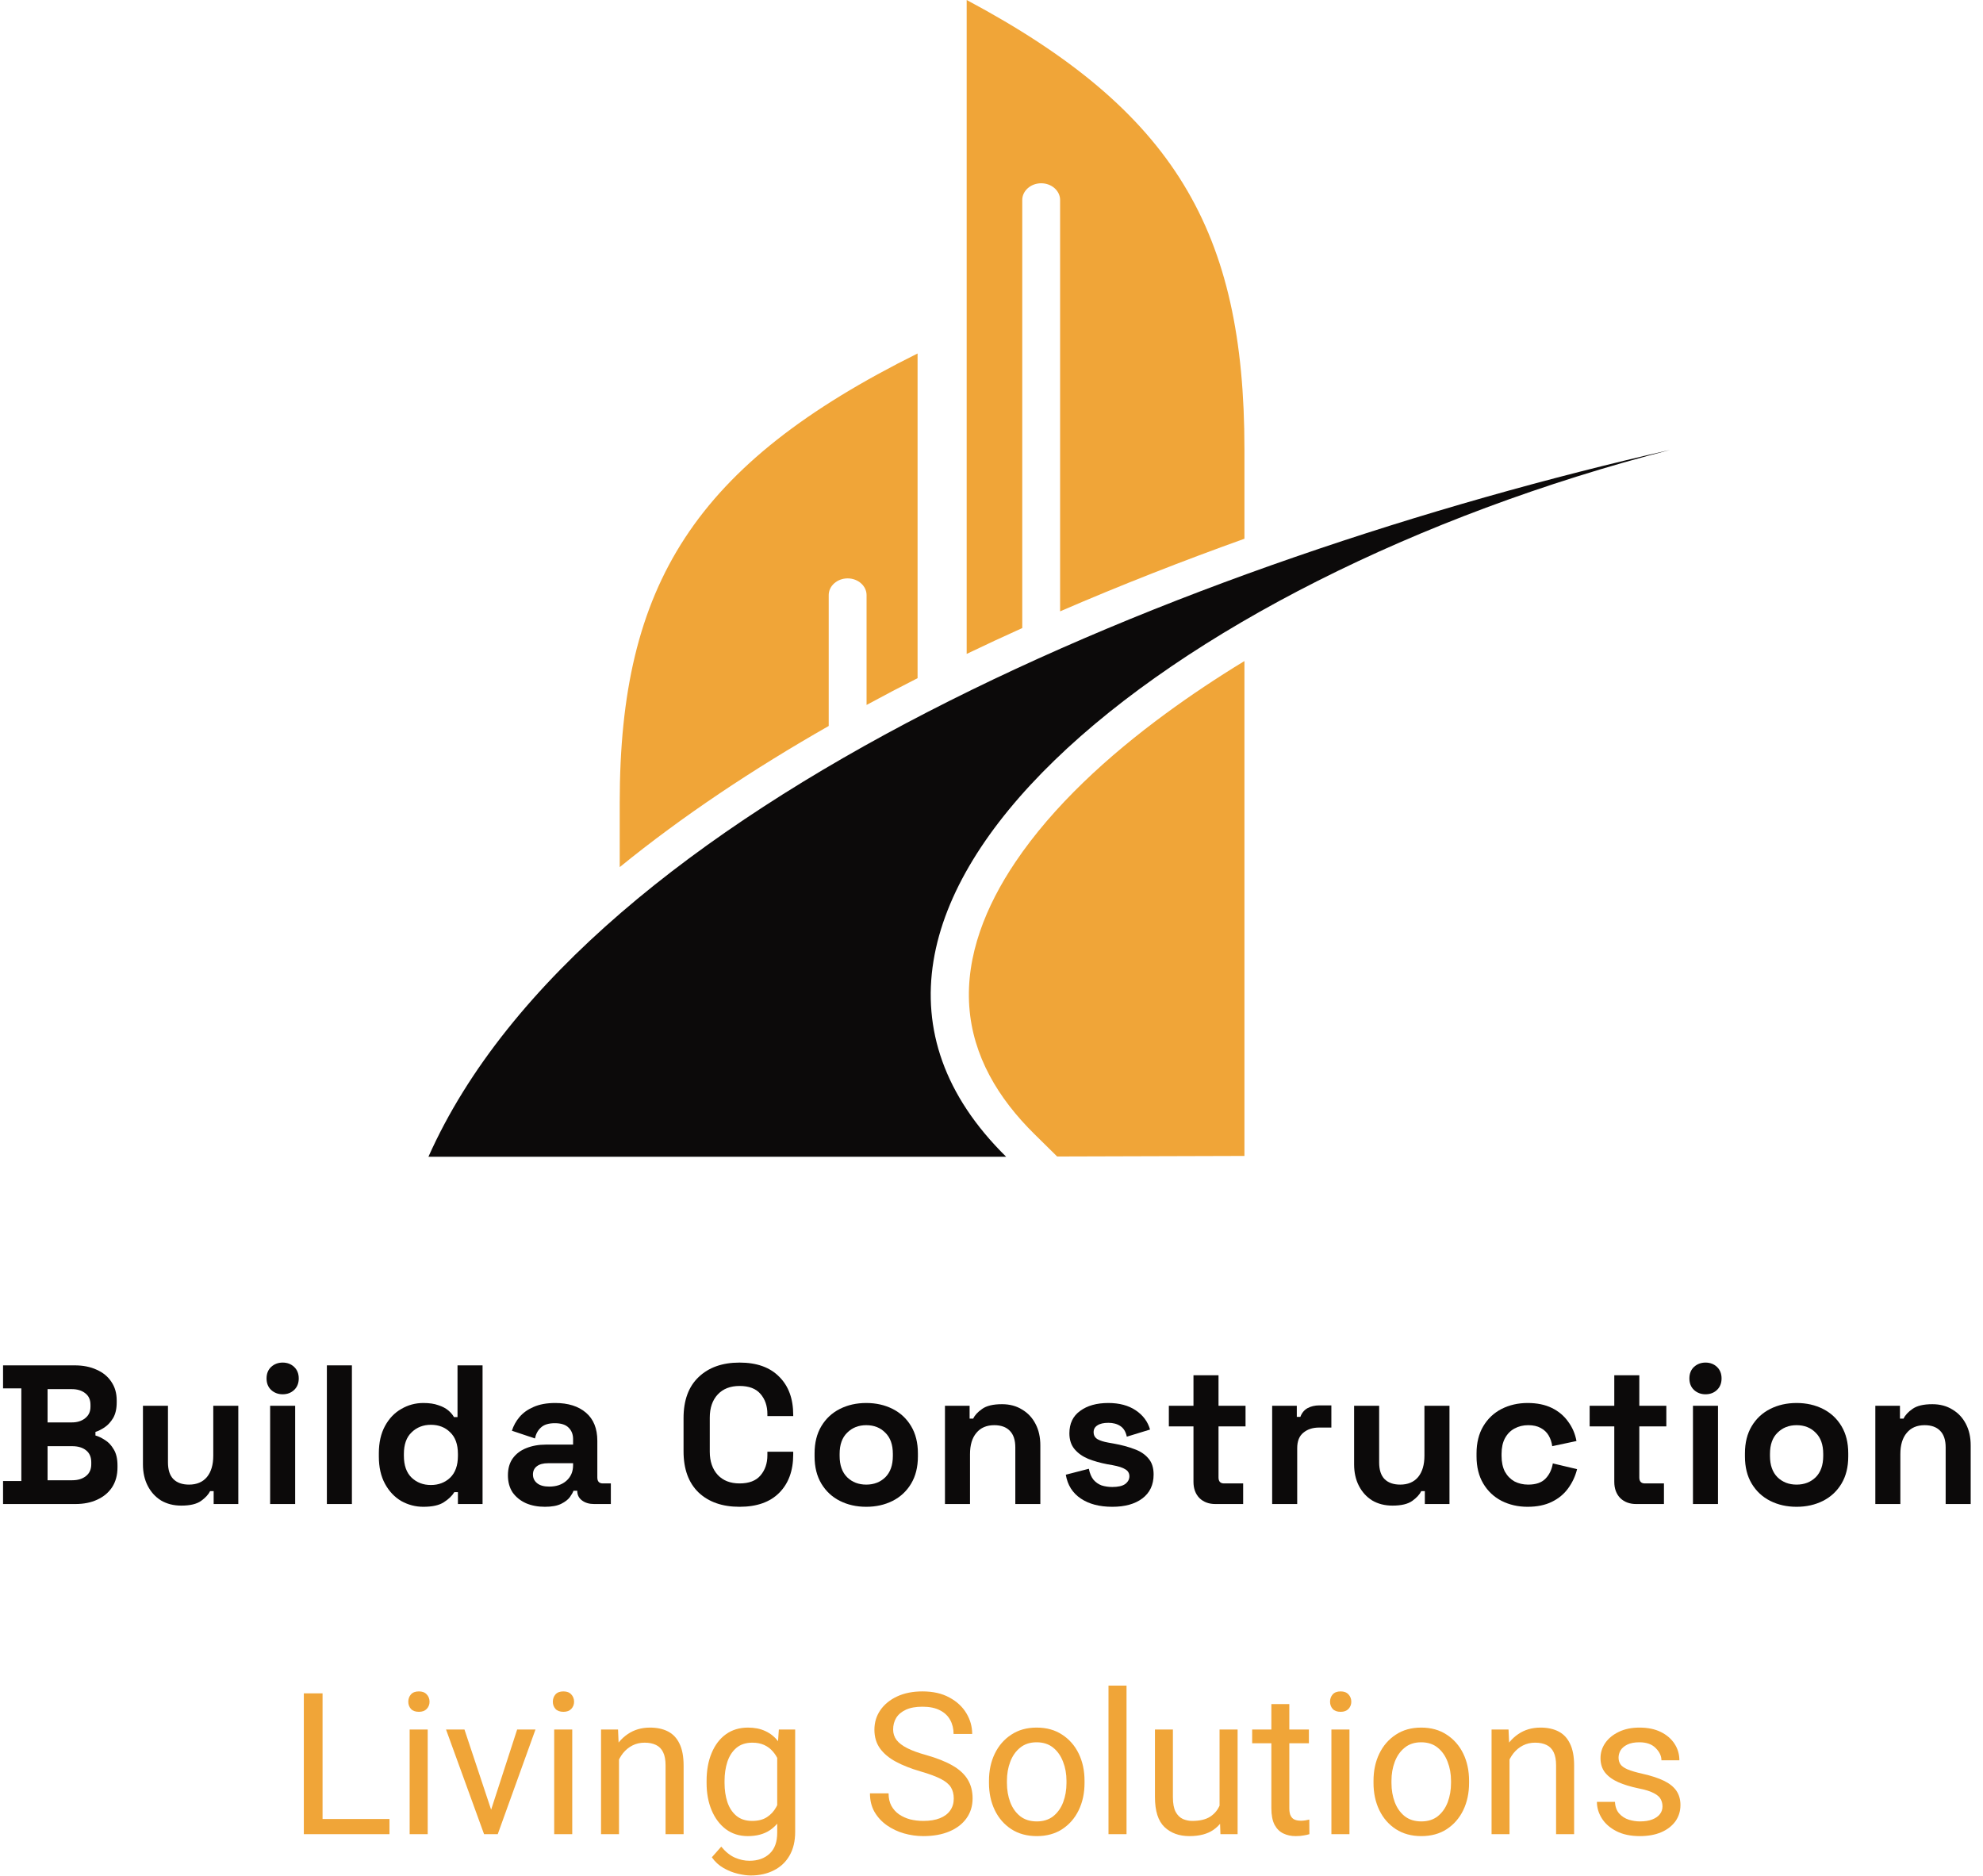
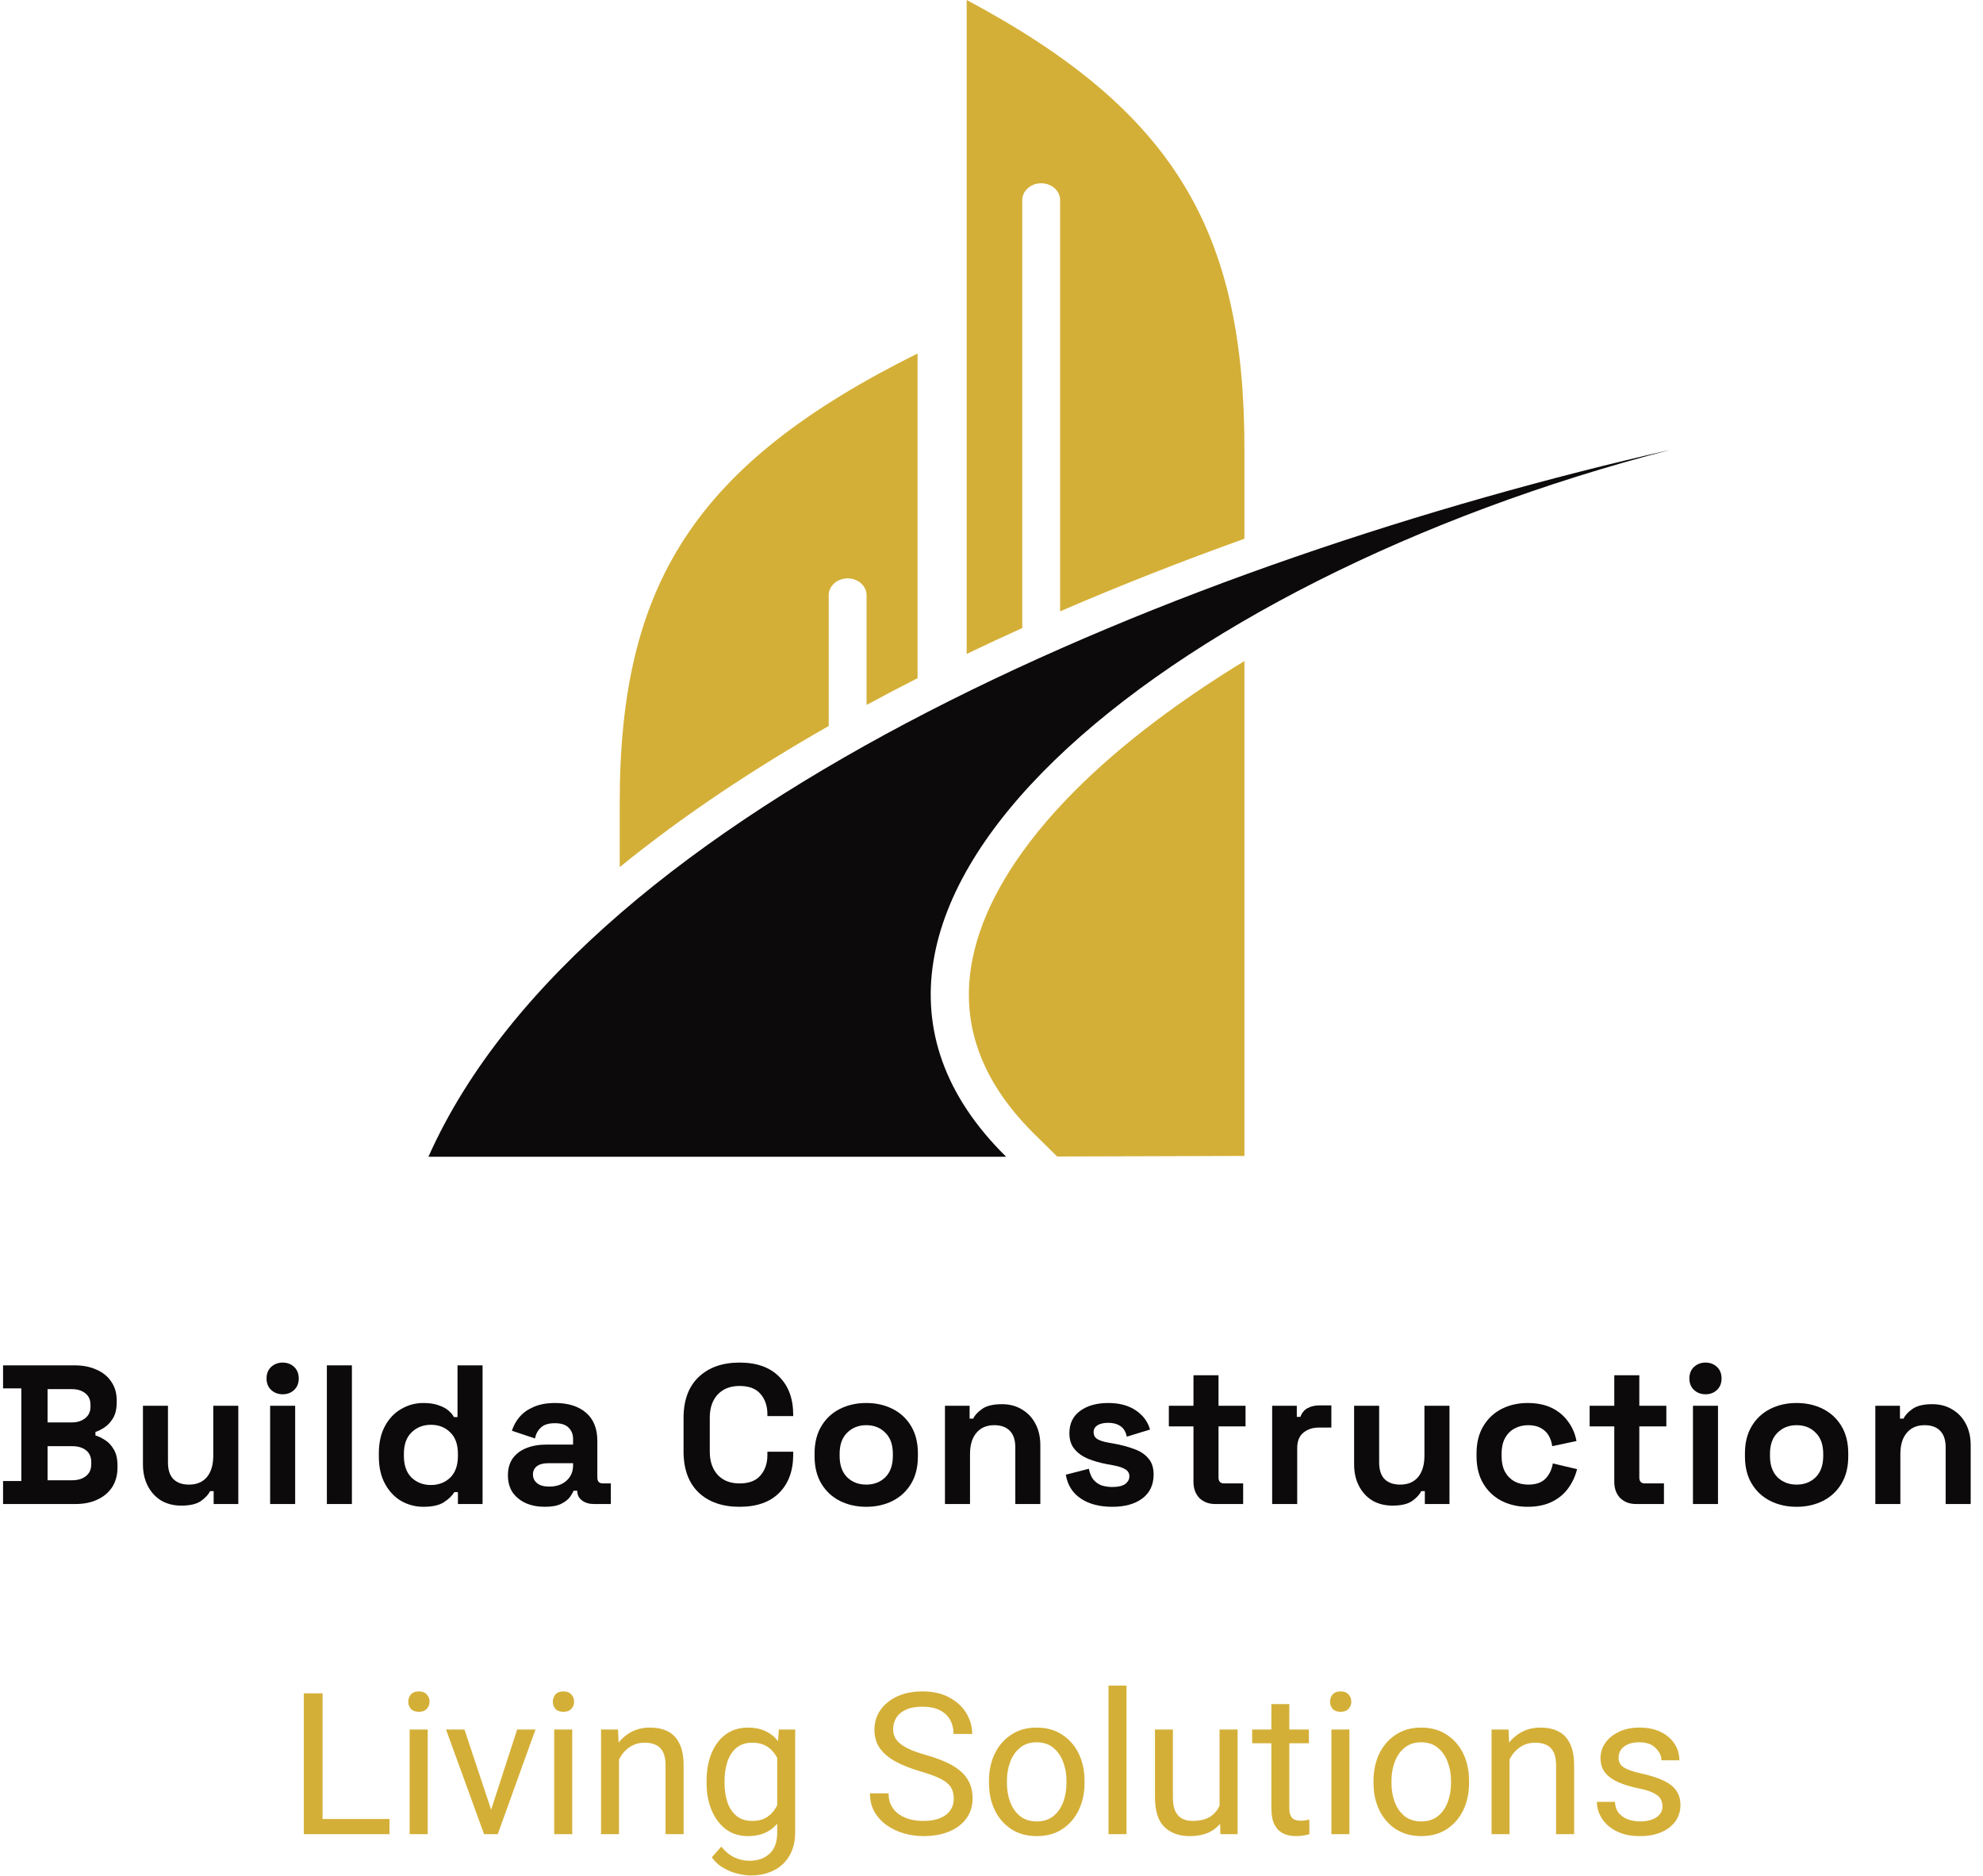
<svg xmlns="http://www.w3.org/2000/svg" width="129" height="122" viewBox="0 0 129 122" fill="none">
  <path fill-rule="evenodd" clip-rule="evenodd" d="M27.871 75.247C38.117 52.253 77.299 36.41 108.677 29.258C75.658 37.769 49.243 59.28 65.453 75.247H27.871Z" fill="#0C0A0A" />
-   <path fill-rule="evenodd" clip-rule="evenodd" d="M59.691 44.115V22.994C45.19 30.2 40.315 38.021 40.315 52.202V56.406C44.392 53.088 48.993 50.029 53.91 47.225V38.712C53.91 38.113 54.464 37.624 55.142 37.624C55.819 37.624 56.373 38.114 56.373 38.712V45.857C57.465 45.264 58.572 44.683 59.691 44.115Z" fill="#F0A538" />
-   <path fill-rule="evenodd" clip-rule="evenodd" d="M68.963 13.009V39.768C72.926 38.054 76.952 36.48 80.954 35.045V29.207C80.954 15.027 76.406 7.206 62.885 0V42.537C64.08 41.963 65.287 41.402 66.501 40.855V13.01C66.501 12.411 67.055 11.922 67.732 11.922C68.409 11.921 68.963 12.41 68.963 13.009Z" fill="#F0A538" />
-   <path fill-rule="evenodd" clip-rule="evenodd" d="M75.817 46.431C72.11 49.153 68.519 52.411 66.045 56.092C64.143 58.92 62.817 62.154 63.056 65.487C63.285 68.68 64.912 71.429 67.3 73.781L68.771 75.23L80.954 75.194V43.001C79.168 44.089 77.449 45.232 75.817 46.431Z" fill="#F0A538" />
+   <path fill-rule="evenodd" clip-rule="evenodd" d="M59.691 44.115V22.994C45.19 30.2 40.315 38.021 40.315 52.202V56.406C44.392 53.088 48.993 50.029 53.91 47.225V38.712C53.91 38.113 54.464 37.624 55.142 37.624C55.819 37.624 56.373 38.114 56.373 38.712V45.857C57.465 45.264 58.572 44.683 59.691 44.115Z" fill="#D4AF37" />
+   <path fill-rule="evenodd" clip-rule="evenodd" d="M68.963 13.009V39.768C72.926 38.054 76.952 36.48 80.954 35.045V29.207C80.954 15.027 76.406 7.206 62.885 0V42.537C64.08 41.963 65.287 41.402 66.501 40.855V13.01C66.501 12.411 67.055 11.922 67.732 11.922C68.409 11.921 68.963 12.41 68.963 13.009Z" fill="#D4AF37" />
+   <path fill-rule="evenodd" clip-rule="evenodd" d="M75.817 46.431C72.11 49.153 68.519 52.411 66.045 56.092C64.143 58.92 62.817 62.154 63.056 65.487C63.285 68.68 64.912 71.429 67.3 73.781L68.771 75.23L80.954 75.194V43.001C79.168 44.089 77.449 45.232 75.817 46.431Z" fill="#D4AF37" />
  <path d="M0.199 97.837V96.342H1.388V90.312H0.199V88.817H4.852C5.403 88.817 5.881 88.911 6.286 89.1C6.7 89.281 7.019 89.543 7.243 89.886C7.475 90.221 7.592 90.625 7.592 91.098V91.227C7.592 91.639 7.514 91.978 7.359 92.245C7.204 92.502 7.019 92.704 6.803 92.85C6.597 92.988 6.398 93.086 6.209 93.147V93.378C6.398 93.43 6.605 93.529 6.829 93.675C7.053 93.812 7.243 94.014 7.398 94.281C7.562 94.547 7.643 94.895 7.643 95.324V95.453C7.643 95.951 7.527 96.381 7.295 96.742C7.062 97.094 6.739 97.365 6.325 97.553C5.92 97.743 5.446 97.837 4.904 97.837H0.199ZM3.094 96.291H4.697C5.067 96.291 5.365 96.2 5.589 96.02C5.821 95.84 5.937 95.582 5.937 95.247V95.118C5.937 94.783 5.825 94.525 5.601 94.345C5.377 94.165 5.076 94.074 4.697 94.074H3.094V96.291ZM3.094 92.528H4.671C5.024 92.528 5.313 92.438 5.537 92.257C5.769 92.077 5.886 91.828 5.886 91.51V91.381C5.886 91.055 5.774 90.806 5.55 90.634C5.326 90.453 5.033 90.363 4.671 90.363H3.094V92.528Z" fill="#0C0A0A" />
  <path d="M11.793 97.94C11.293 97.94 10.854 97.828 10.475 97.605C10.104 97.373 9.816 97.055 9.609 96.651C9.402 96.248 9.299 95.784 9.299 95.26V91.446H10.927V95.131C10.927 95.612 11.043 95.973 11.276 96.213C11.517 96.454 11.857 96.574 12.297 96.574C12.797 96.574 13.184 96.411 13.46 96.085C13.736 95.749 13.874 95.286 13.874 94.693V91.446H15.502V97.837H13.899V96.999H13.667C13.563 97.214 13.37 97.425 13.085 97.631C12.801 97.837 12.37 97.94 11.793 97.94Z" fill="#0C0A0A" />
  <path d="M17.573 97.837V91.446H19.201V97.837H17.573ZM18.387 90.698C18.094 90.698 17.844 90.604 17.637 90.415C17.439 90.226 17.34 89.977 17.34 89.667C17.34 89.358 17.439 89.109 17.637 88.92C17.844 88.731 18.094 88.636 18.387 88.636C18.688 88.636 18.938 88.731 19.136 88.92C19.335 89.109 19.434 89.358 19.434 89.667C19.434 89.977 19.335 90.226 19.136 90.415C18.938 90.604 18.688 90.698 18.387 90.698Z" fill="#0C0A0A" />
  <path d="M21.264 97.837V88.817H22.892V97.837H21.264Z" fill="#0C0A0A" />
  <path d="M27.54 98.017C27.032 98.017 26.554 97.893 26.106 97.644C25.666 97.386 25.313 97.012 25.046 96.523C24.779 96.033 24.645 95.44 24.645 94.744V94.538C24.645 93.842 24.779 93.25 25.046 92.76C25.313 92.27 25.666 91.901 26.106 91.652C26.545 91.394 27.023 91.265 27.54 91.265C27.928 91.265 28.251 91.312 28.51 91.407C28.777 91.493 28.992 91.605 29.156 91.742C29.32 91.879 29.444 92.025 29.531 92.18H29.763V88.817H31.392V97.837H29.789V97.064H29.556C29.41 97.304 29.182 97.523 28.872 97.721C28.57 97.919 28.126 98.017 27.54 98.017ZM28.031 96.6C28.531 96.6 28.949 96.441 29.285 96.123C29.621 95.797 29.789 95.324 29.789 94.706V94.577C29.789 93.958 29.621 93.49 29.285 93.172C28.958 92.846 28.54 92.683 28.031 92.683C27.532 92.683 27.114 92.846 26.778 93.172C26.442 93.49 26.274 93.958 26.274 94.577V94.706C26.274 95.324 26.442 95.797 26.778 96.123C27.114 96.441 27.532 96.6 28.031 96.6Z" fill="#0C0A0A" />
  <path d="M35.446 98.017C34.989 98.017 34.58 97.94 34.218 97.785C33.856 97.622 33.568 97.39 33.352 97.09C33.145 96.78 33.042 96.407 33.042 95.969C33.042 95.53 33.145 95.165 33.352 94.873C33.568 94.573 33.861 94.349 34.231 94.203C34.61 94.049 35.041 93.971 35.523 93.971H37.281V93.61C37.281 93.31 37.186 93.065 36.997 92.876C36.807 92.678 36.506 92.579 36.092 92.579C35.687 92.579 35.386 92.674 35.187 92.863C34.989 93.043 34.86 93.28 34.8 93.572L33.3 93.069C33.404 92.743 33.568 92.446 33.792 92.18C34.024 91.905 34.33 91.686 34.709 91.523C35.097 91.351 35.566 91.265 36.118 91.265C36.962 91.265 37.63 91.476 38.121 91.897C38.612 92.317 38.858 92.927 38.858 93.726V96.11C38.858 96.368 38.978 96.497 39.22 96.497H39.737V97.837H38.651C38.332 97.837 38.069 97.76 37.863 97.605C37.656 97.45 37.553 97.244 37.553 96.987V96.974H37.307C37.272 97.077 37.195 97.214 37.074 97.386C36.954 97.549 36.764 97.695 36.506 97.824C36.247 97.953 35.894 98.017 35.446 98.017ZM35.73 96.703C36.187 96.703 36.557 96.578 36.842 96.329C37.135 96.072 37.281 95.732 37.281 95.311V95.183H35.64C35.338 95.183 35.101 95.247 34.929 95.376C34.757 95.505 34.67 95.685 34.67 95.917C34.67 96.149 34.761 96.338 34.942 96.484C35.123 96.63 35.386 96.703 35.73 96.703Z" fill="#0C0A0A" />
  <path d="M48.112 98.017C46.992 98.017 46.104 97.708 45.449 97.09C44.795 96.463 44.467 95.569 44.467 94.409V92.245C44.467 91.085 44.795 90.196 45.449 89.577C46.104 88.95 46.992 88.636 48.112 88.636C49.223 88.636 50.081 88.941 50.684 89.551C51.295 90.153 51.601 90.982 51.601 92.038V92.116H49.921V91.987C49.921 91.454 49.77 91.016 49.469 90.672C49.176 90.329 48.724 90.157 48.112 90.157C47.509 90.157 47.035 90.342 46.69 90.711C46.346 91.081 46.173 91.583 46.173 92.219V94.435C46.173 95.062 46.346 95.565 46.69 95.943C47.035 96.312 47.509 96.497 48.112 96.497C48.724 96.497 49.176 96.325 49.469 95.981C49.77 95.629 49.921 95.191 49.921 94.667V94.435H51.601V94.615C51.601 95.672 51.295 96.505 50.684 97.115C50.081 97.717 49.223 98.017 48.112 98.017Z" fill="#0C0A0A" />
  <path d="M56.352 98.017C55.714 98.017 55.141 97.888 54.633 97.631C54.124 97.373 53.724 96.999 53.431 96.51C53.138 96.02 52.991 95.432 52.991 94.744V94.538C52.991 93.851 53.138 93.263 53.431 92.773C53.724 92.283 54.124 91.909 54.633 91.652C55.141 91.394 55.714 91.265 56.352 91.265C56.989 91.265 57.562 91.394 58.071 91.652C58.579 91.909 58.98 92.283 59.272 92.773C59.565 93.263 59.712 93.851 59.712 94.538V94.744C59.712 95.432 59.565 96.02 59.272 96.51C58.98 96.999 58.579 97.373 58.071 97.631C57.562 97.888 56.989 98.017 56.352 98.017ZM56.352 96.574C56.851 96.574 57.265 96.415 57.592 96.097C57.92 95.771 58.083 95.307 58.083 94.706V94.577C58.083 93.975 57.92 93.516 57.592 93.198C57.273 92.872 56.86 92.708 56.352 92.708C55.852 92.708 55.438 92.872 55.111 93.198C54.783 93.516 54.62 93.975 54.62 94.577V94.706C54.62 95.307 54.783 95.771 55.111 96.097C55.438 96.415 55.852 96.574 56.352 96.574Z" fill="#0C0A0A" />
  <path d="M61.473 97.837V91.446H63.076V92.283H63.309C63.412 92.06 63.606 91.849 63.89 91.652C64.174 91.446 64.605 91.343 65.183 91.343C65.682 91.343 66.117 91.459 66.488 91.69C66.867 91.914 67.16 92.227 67.367 92.631C67.574 93.026 67.677 93.49 67.677 94.023V97.837H66.049V94.152C66.049 93.671 65.928 93.31 65.687 93.069C65.454 92.829 65.118 92.708 64.679 92.708C64.179 92.708 63.791 92.876 63.515 93.211C63.24 93.537 63.102 93.997 63.102 94.59V97.837H61.473Z" fill="#0C0A0A" />
  <path d="M72.358 98.017C71.522 98.017 70.837 97.837 70.303 97.476C69.769 97.115 69.446 96.6 69.334 95.93L70.833 95.543C70.893 95.844 70.993 96.08 71.13 96.252C71.277 96.424 71.454 96.548 71.66 96.626C71.876 96.694 72.108 96.729 72.358 96.729C72.737 96.729 73.017 96.664 73.198 96.535C73.379 96.398 73.47 96.231 73.47 96.033C73.47 95.835 73.383 95.685 73.211 95.582C73.039 95.47 72.763 95.38 72.384 95.311L72.022 95.247C71.574 95.161 71.165 95.045 70.794 94.899C70.424 94.744 70.127 94.534 69.903 94.268C69.679 94.001 69.567 93.658 69.567 93.237C69.567 92.601 69.799 92.116 70.264 91.781C70.73 91.437 71.341 91.265 72.1 91.265C72.815 91.265 73.409 91.424 73.883 91.742C74.357 92.06 74.667 92.476 74.814 92.992L73.302 93.456C73.233 93.129 73.091 92.897 72.875 92.76C72.668 92.623 72.41 92.554 72.1 92.554C71.79 92.554 71.553 92.61 71.389 92.721C71.225 92.824 71.143 92.97 71.143 93.159C71.143 93.366 71.23 93.52 71.402 93.623C71.574 93.718 71.807 93.791 72.1 93.842L72.462 93.907C72.944 93.993 73.379 94.109 73.767 94.255C74.163 94.392 74.473 94.594 74.697 94.86C74.93 95.118 75.046 95.47 75.046 95.917C75.046 96.587 74.801 97.107 74.31 97.476C73.827 97.837 73.177 98.017 72.358 98.017Z" fill="#0C0A0A" />
  <path d="M79.061 97.837C78.639 97.837 78.294 97.708 78.027 97.45C77.769 97.184 77.639 96.832 77.639 96.394V92.786H76.037V91.446H77.639V89.461H79.268V91.446H81.026V92.786H79.268V96.11C79.268 96.368 79.389 96.497 79.63 96.497H80.871V97.837H79.061Z" fill="#0C0A0A" />
  <path d="M82.758 97.837V91.446H84.361V92.167H84.593C84.688 91.909 84.843 91.721 85.059 91.6C85.283 91.48 85.541 91.42 85.834 91.42H86.609V92.863H85.808C85.395 92.863 85.054 92.975 84.787 93.198C84.52 93.413 84.387 93.748 84.387 94.203V97.837H82.758Z" fill="#0C0A0A" />
  <path d="M90.584 97.94C90.084 97.94 89.644 97.828 89.265 97.605C88.895 97.373 88.606 97.055 88.399 96.651C88.192 96.248 88.089 95.784 88.089 95.26V91.446H89.718V95.131C89.718 95.612 89.834 95.973 90.067 96.213C90.308 96.454 90.648 96.574 91.088 96.574C91.587 96.574 91.975 96.411 92.251 96.085C92.526 95.749 92.664 95.286 92.664 94.693V91.446H94.293V97.837H92.69V96.999H92.457C92.354 97.214 92.16 97.425 91.876 97.631C91.591 97.837 91.161 97.94 90.584 97.94Z" fill="#0C0A0A" />
  <path d="M99.374 98.017C98.754 98.017 98.19 97.888 97.681 97.631C97.182 97.373 96.785 96.999 96.493 96.51C96.2 96.02 96.053 95.427 96.053 94.731V94.551C96.053 93.855 96.2 93.263 96.493 92.773C96.785 92.283 97.182 91.909 97.681 91.652C98.19 91.394 98.754 91.265 99.374 91.265C99.986 91.265 100.512 91.373 100.951 91.587C101.391 91.802 101.744 92.099 102.011 92.476C102.287 92.846 102.468 93.267 102.554 93.739L100.977 94.074C100.943 93.817 100.865 93.585 100.744 93.378C100.624 93.172 100.452 93.009 100.228 92.889C100.012 92.769 99.741 92.708 99.413 92.708C99.086 92.708 98.789 92.781 98.522 92.927C98.263 93.065 98.056 93.275 97.901 93.559C97.755 93.834 97.681 94.173 97.681 94.577V94.706C97.681 95.109 97.755 95.453 97.901 95.737C98.056 96.011 98.263 96.222 98.522 96.368C98.789 96.505 99.086 96.574 99.413 96.574C99.904 96.574 100.275 96.45 100.525 96.2C100.783 95.943 100.947 95.608 101.016 95.195L102.593 95.569C102.481 96.024 102.287 96.441 102.011 96.819C101.744 97.188 101.391 97.48 100.951 97.695C100.512 97.91 99.986 98.017 99.374 98.017Z" fill="#0C0A0A" />
  <path d="M106.435 97.837C106.013 97.837 105.669 97.708 105.401 97.45C105.143 97.184 105.014 96.832 105.014 96.394V92.786H103.411V91.446H105.014V89.461H106.642V91.446H108.4V92.786H106.642V96.11C106.642 96.368 106.763 96.497 107.004 96.497H108.245V97.837H106.435Z" fill="#0C0A0A" />
  <path d="M110.132 97.837V91.446H111.761V97.837H110.132ZM110.947 90.698C110.654 90.698 110.404 90.604 110.197 90.415C109.999 90.226 109.9 89.977 109.9 89.667C109.9 89.358 109.999 89.109 110.197 88.92C110.404 88.731 110.654 88.636 110.947 88.636C111.248 88.636 111.498 88.731 111.696 88.92C111.894 89.109 111.993 89.358 111.993 89.667C111.993 89.977 111.894 90.226 111.696 90.415C111.498 90.604 111.248 90.698 110.947 90.698Z" fill="#0C0A0A" />
  <path d="M116.874 98.017C116.236 98.017 115.663 97.888 115.155 97.631C114.647 97.373 114.246 96.999 113.953 96.51C113.66 96.02 113.514 95.432 113.514 94.744V94.538C113.514 93.851 113.66 93.263 113.953 92.773C114.246 92.283 114.647 91.909 115.155 91.652C115.663 91.394 116.236 91.265 116.874 91.265C117.511 91.265 118.084 91.394 118.593 91.652C119.101 91.909 119.502 92.283 119.795 92.773C120.088 93.263 120.234 93.851 120.234 94.538V94.744C120.234 95.432 120.088 96.02 119.795 96.51C119.502 96.999 119.101 97.373 118.593 97.631C118.084 97.888 117.511 98.017 116.874 98.017ZM116.874 96.574C117.374 96.574 117.787 96.415 118.115 96.097C118.442 95.771 118.606 95.307 118.606 94.706V94.577C118.606 93.975 118.442 93.516 118.115 93.198C117.796 92.872 117.382 92.708 116.874 92.708C116.374 92.708 115.961 92.872 115.633 93.198C115.306 93.516 115.142 93.975 115.142 94.577V94.706C115.142 95.307 115.306 95.771 115.633 96.097C115.961 96.415 116.374 96.574 116.874 96.574Z" fill="#0C0A0A" />
  <path d="M121.996 97.837V91.446H123.598V92.283H123.831C123.934 92.06 124.128 91.849 124.412 91.652C124.697 91.446 125.128 91.343 125.705 91.343C126.205 91.343 126.64 91.459 127.01 91.69C127.389 91.914 127.682 92.227 127.889 92.631C128.096 93.026 128.199 93.49 128.199 94.023V97.837H126.571V94.152C126.571 93.671 126.45 93.31 126.209 93.069C125.976 92.829 125.64 92.708 125.201 92.708C124.701 92.708 124.313 92.876 124.038 93.211C123.762 93.537 123.624 93.997 123.624 94.59V97.837H121.996Z" fill="#0C0A0A" />
-   <path d="M25.337 118.326V119.313H20.743V118.326H25.337ZM20.983 110.152V119.313H19.765V110.152H20.983Z" fill="#F0A538" />
-   <path d="M27.823 112.506V119.313H26.649V112.506H27.823ZM26.561 110.7C26.561 110.511 26.618 110.352 26.732 110.222C26.849 110.091 27.022 110.026 27.249 110.026C27.472 110.026 27.642 110.091 27.76 110.222C27.882 110.352 27.943 110.511 27.943 110.7C27.943 110.88 27.882 111.035 27.76 111.165C27.642 111.291 27.472 111.354 27.249 111.354C27.022 111.354 26.849 111.291 26.732 111.165C26.618 111.035 26.561 110.88 26.561 110.7Z" fill="#F0A538" />
-   <path d="M31.774 118.263L33.642 112.506H34.834L32.38 119.313H31.597L31.774 118.263ZM30.215 112.506L32.14 118.294L32.272 119.313H31.49L29.016 112.506H30.215Z" fill="#F0A538" />
-   <path d="M37.226 112.506V119.313H36.052V112.506H37.226ZM35.964 110.7C35.964 110.511 36.021 110.352 36.134 110.222C36.252 110.091 36.425 110.026 36.652 110.026C36.875 110.026 37.045 110.091 37.163 110.222C37.285 110.352 37.346 110.511 37.346 110.7C37.346 110.88 37.285 111.035 37.163 111.165C37.045 111.291 36.875 111.354 36.652 111.354C36.425 111.354 36.252 111.291 36.134 111.165C36.021 111.035 35.964 110.88 35.964 110.7Z" fill="#F0A538" />
-   <path d="M40.268 113.959V119.313H39.1V112.506H40.205L40.268 113.959ZM39.99 115.651L39.504 115.633C39.513 115.008 39.632 114.452 39.864 113.965C40.095 113.474 40.417 113.089 40.829 112.808C41.246 112.522 41.73 112.38 42.281 112.38C42.731 112.38 43.118 112.461 43.442 112.625C43.77 112.789 44.023 113.053 44.199 113.418C44.38 113.779 44.471 114.257 44.471 114.852V119.313H43.297V114.84C43.297 114.483 43.244 114.198 43.139 113.984C43.034 113.766 42.88 113.609 42.678 113.512C42.476 113.412 42.228 113.361 41.934 113.361C41.643 113.361 41.378 113.422 41.139 113.544C40.903 113.665 40.699 113.833 40.526 114.047C40.358 114.261 40.226 114.506 40.129 114.783C40.036 115.056 39.99 115.345 39.99 115.651Z" fill="#F0A538" />
-   <path d="M50.667 112.506H51.728V119.169C51.728 119.768 51.606 120.28 51.362 120.704C51.118 121.128 50.777 121.448 50.339 121.667C49.906 121.889 49.405 122 48.837 122C48.602 122 48.324 121.962 48.004 121.887C47.689 121.815 47.378 121.692 47.07 121.516C46.767 121.344 46.513 121.111 46.307 120.817L46.919 120.125C47.205 120.469 47.504 120.708 47.815 120.842C48.131 120.977 48.442 121.044 48.749 121.044C49.3 121.044 49.74 120.888 50.068 120.578C50.396 120.272 50.56 119.821 50.56 119.225V114.003L50.667 112.506ZM45.966 115.985V115.853C45.966 115.161 46.075 114.555 46.294 114.034C46.513 113.51 46.822 113.103 47.222 112.814C47.626 112.524 48.105 112.38 48.661 112.38C49.09 112.38 49.464 112.455 49.784 112.606C50.108 112.753 50.381 112.969 50.604 113.254C50.831 113.535 51.01 113.875 51.141 114.274C51.271 114.672 51.362 115.123 51.412 115.626V116.205C51.349 116.868 51.21 117.443 50.996 117.929C50.781 118.412 50.48 118.785 50.093 119.049C49.706 119.309 49.224 119.439 48.648 119.439C48.101 119.439 47.626 119.29 47.222 118.992C46.822 118.69 46.513 118.279 46.294 117.759C46.075 117.239 45.966 116.648 45.966 115.985ZM47.134 115.853V115.985C47.134 116.434 47.195 116.847 47.317 117.224C47.443 117.598 47.638 117.896 47.903 118.118C48.169 118.34 48.511 118.451 48.932 118.451C49.319 118.451 49.639 118.37 49.891 118.206C50.144 118.042 50.343 117.826 50.491 117.558C50.642 117.289 50.76 116.998 50.844 116.683V115.167C50.798 114.936 50.726 114.714 50.63 114.5C50.537 114.282 50.415 114.089 50.264 113.921C50.116 113.749 49.933 113.613 49.715 113.512C49.496 113.412 49.239 113.361 48.945 113.361C48.52 113.361 48.173 113.474 47.903 113.701C47.638 113.927 47.443 114.229 47.317 114.607C47.195 114.985 47.134 115.4 47.134 115.853Z" fill="#F0A538" />
-   <path d="M62.045 116.998C62.045 116.713 61.984 116.469 61.862 116.268C61.74 116.067 61.522 115.884 61.206 115.721C60.891 115.557 60.443 115.391 59.862 115.224C59.256 115.047 58.73 114.84 58.284 114.601C57.838 114.362 57.493 114.074 57.249 113.739C57.005 113.399 56.883 112.992 56.883 112.518C56.883 112.044 57.012 111.62 57.268 111.247C57.529 110.87 57.893 110.572 58.36 110.354C58.831 110.136 59.38 110.026 60.007 110.026C60.697 110.026 61.282 110.159 61.761 110.423C62.245 110.683 62.613 111.025 62.866 111.448C63.118 111.868 63.244 112.317 63.244 112.795H62.033C62.033 112.451 61.959 112.147 61.812 111.883C61.665 111.614 61.442 111.404 61.143 111.253C60.844 111.098 60.466 111.021 60.007 111.021C59.574 111.021 59.216 111.086 58.934 111.216C58.652 111.346 58.442 111.522 58.303 111.744C58.169 111.966 58.101 112.22 58.101 112.506C58.101 112.761 58.175 112.988 58.322 113.185C58.474 113.382 58.707 113.56 59.023 113.72C59.338 113.879 59.748 114.028 60.253 114.167C60.947 114.364 61.517 114.59 61.963 114.846C62.409 115.102 62.737 115.404 62.948 115.752C63.162 116.1 63.27 116.511 63.27 116.985C63.27 117.48 63.137 117.912 62.872 118.281C62.607 118.651 62.235 118.936 61.755 119.137C61.276 119.339 60.712 119.439 60.064 119.439C59.639 119.439 59.22 119.38 58.808 119.263C58.4 119.146 58.028 118.969 57.691 118.734C57.359 118.5 57.092 118.21 56.89 117.866C56.692 117.518 56.593 117.115 56.593 116.658H57.805C57.805 116.973 57.866 117.243 57.988 117.47C58.11 117.692 58.276 117.877 58.486 118.024C58.701 118.17 58.943 118.279 59.212 118.351C59.485 118.418 59.769 118.451 60.064 118.451C60.489 118.451 60.849 118.393 61.143 118.275C61.438 118.158 61.66 117.99 61.812 117.772C61.968 117.554 62.045 117.296 62.045 116.998Z" fill="#F0A538" />
-   <path d="M64.336 115.985V115.84C64.336 115.182 64.462 114.592 64.715 114.072C64.967 113.552 65.325 113.141 65.788 112.839C66.25 112.533 66.799 112.38 67.435 112.38C68.078 112.38 68.632 112.533 69.094 112.839C69.561 113.141 69.921 113.552 70.173 114.072C70.426 114.592 70.552 115.182 70.552 115.84V115.985C70.552 116.639 70.426 117.229 70.173 117.753C69.921 118.273 69.563 118.684 69.101 118.986C68.638 119.288 68.087 119.439 67.447 119.439C66.808 119.439 66.254 119.288 65.788 118.986C65.325 118.684 64.967 118.273 64.715 117.753C64.462 117.229 64.336 116.639 64.336 115.985ZM65.504 115.84V115.985C65.504 116.434 65.575 116.849 65.718 117.231C65.861 117.608 66.076 117.912 66.362 118.143C66.652 118.37 67.014 118.483 67.447 118.483C67.876 118.483 68.234 118.37 68.52 118.143C68.806 117.912 69.021 117.608 69.164 117.231C69.307 116.849 69.378 116.434 69.378 115.985V115.84C69.378 115.396 69.305 114.985 69.157 114.607C69.014 114.225 68.8 113.919 68.514 113.688C68.228 113.453 67.868 113.336 67.435 113.336C67.005 113.336 66.648 113.453 66.362 113.688C66.076 113.919 65.861 114.225 65.718 114.607C65.575 114.985 65.504 115.396 65.504 115.84Z" fill="#F0A538" />
-   <path d="M73.284 109.649V119.313H72.111V109.649H73.284Z" fill="#F0A538" />
-   <path d="M79.336 117.74V112.506H80.51V119.313H79.393L79.336 117.74ZM79.557 116.306L80.043 116.293C80.043 116.897 79.957 117.436 79.784 117.91C79.612 118.384 79.33 118.758 78.939 119.03C78.547 119.303 78.026 119.439 77.374 119.439C76.705 119.439 76.164 119.242 75.752 118.848C75.34 118.453 75.133 117.803 75.133 116.897V112.506H76.301V116.91C76.301 117.317 76.36 117.633 76.478 117.86C76.6 118.082 76.757 118.237 76.951 118.326C77.144 118.409 77.346 118.451 77.557 118.451C78.053 118.451 78.447 118.357 78.737 118.168C79.027 117.975 79.235 117.717 79.362 117.394C79.492 117.067 79.557 116.704 79.557 116.306Z" fill="#F0A538" />
-   <path d="M85.148 112.506V113.399H81.457V112.506H85.148ZM82.706 110.851H83.874V117.627C83.874 117.858 83.909 118.032 83.981 118.149C84.052 118.267 84.145 118.344 84.259 118.382C84.372 118.42 84.494 118.439 84.625 118.439C84.721 118.439 84.822 118.43 84.927 118.414C85.037 118.393 85.119 118.376 85.174 118.363L85.18 119.313C85.087 119.343 84.965 119.37 84.814 119.395C84.667 119.425 84.488 119.439 84.278 119.439C83.991 119.439 83.728 119.383 83.489 119.269C83.249 119.156 83.058 118.967 82.914 118.703C82.776 118.435 82.706 118.074 82.706 117.621V110.851Z" fill="#F0A538" />
-   <path d="M87.786 112.506V119.313H86.612V112.506H87.786ZM86.524 110.7C86.524 110.511 86.581 110.352 86.694 110.222C86.812 110.091 86.985 110.026 87.212 110.026C87.435 110.026 87.605 110.091 87.723 110.222C87.845 110.352 87.906 110.511 87.906 110.7C87.906 110.88 87.845 111.035 87.723 111.165C87.605 111.291 87.435 111.354 87.212 111.354C86.985 111.354 86.812 111.291 86.694 111.165C86.581 111.035 86.524 110.88 86.524 110.7Z" fill="#F0A538" />
-   <path d="M89.351 115.985V115.84C89.351 115.182 89.477 114.592 89.73 114.072C89.982 113.552 90.34 113.141 90.803 112.839C91.265 112.533 91.814 112.38 92.45 112.38C93.093 112.38 93.647 112.533 94.109 112.839C94.576 113.141 94.936 113.552 95.189 114.072C95.441 114.592 95.567 115.182 95.567 115.84V115.985C95.567 116.639 95.441 117.229 95.189 117.753C94.936 118.273 94.578 118.684 94.116 118.986C93.653 119.288 93.102 119.439 92.462 119.439C91.823 119.439 91.27 119.288 90.803 118.986C90.34 118.684 89.982 118.273 89.73 117.753C89.477 117.229 89.351 116.639 89.351 115.985ZM90.519 115.84V115.985C90.519 116.434 90.59 116.849 90.733 117.231C90.876 117.608 91.091 117.912 91.377 118.143C91.667 118.37 92.029 118.483 92.462 118.483C92.891 118.483 93.249 118.37 93.535 118.143C93.821 117.912 94.036 117.608 94.179 117.231C94.322 116.849 94.393 116.434 94.393 115.985V115.84C94.393 115.396 94.32 114.985 94.172 114.607C94.029 114.225 93.815 113.919 93.529 113.688C93.243 113.453 92.883 113.336 92.45 113.336C92.021 113.336 91.663 113.453 91.377 113.688C91.091 113.919 90.876 114.225 90.733 114.607C90.59 114.985 90.519 115.396 90.519 115.84Z" fill="#F0A538" />
-   <path d="M98.199 113.959V119.313H97.031V112.506H98.135L98.199 113.959ZM97.921 115.651L97.435 115.633C97.443 115.008 97.563 114.452 97.795 113.965C98.026 113.474 98.348 113.089 98.76 112.808C99.177 112.522 99.66 112.38 100.212 112.38C100.662 112.38 101.049 112.461 101.373 112.625C101.701 112.789 101.953 113.053 102.13 113.418C102.311 113.779 102.401 114.257 102.401 114.852V119.313H101.228V114.84C101.228 114.483 101.175 114.198 101.07 113.984C100.965 113.766 100.811 113.609 100.609 113.512C100.407 113.412 100.159 113.361 99.865 113.361C99.574 113.361 99.309 113.422 99.07 113.544C98.834 113.665 98.63 113.833 98.457 114.047C98.289 114.261 98.156 114.506 98.06 114.783C97.967 115.056 97.921 115.345 97.921 115.651Z" fill="#F0A538" />
-   <path d="M108.15 117.508C108.15 117.34 108.112 117.185 108.037 117.042C107.965 116.895 107.816 116.763 107.589 116.646C107.366 116.524 107.029 116.419 106.579 116.331C106.074 116.226 105.637 116.092 105.266 115.928C104.9 115.765 104.616 115.557 104.414 115.305C104.217 115.054 104.118 114.741 104.118 114.368C104.118 114.007 104.221 113.678 104.427 113.38C104.637 113.078 104.932 112.837 105.311 112.657C105.693 112.472 106.139 112.38 106.648 112.38C107.195 112.38 107.662 112.476 108.049 112.669C108.436 112.862 108.733 113.12 108.939 113.443C109.145 113.762 109.248 114.116 109.248 114.506H108.081C108.081 114.225 107.957 113.961 107.709 113.714C107.465 113.462 107.111 113.336 106.648 113.336C106.324 113.336 106.062 113.386 105.86 113.487C105.662 113.584 105.517 113.707 105.424 113.858C105.336 114.009 105.292 114.169 105.292 114.336C105.292 114.504 105.334 114.649 105.418 114.771C105.502 114.892 105.656 115.001 105.879 115.098C106.106 115.194 106.434 115.291 106.863 115.387C107.423 115.513 107.883 115.664 108.245 115.84C108.607 116.016 108.876 116.232 109.053 116.488C109.229 116.744 109.318 117.055 109.318 117.419C109.318 117.818 109.208 118.17 108.99 118.477C108.771 118.779 108.464 119.016 108.068 119.188C107.673 119.355 107.21 119.439 106.68 119.439C106.078 119.439 105.569 119.332 105.153 119.118C104.736 118.904 104.421 118.628 104.206 118.288C103.992 117.948 103.884 117.589 103.884 117.212H105.058C105.075 117.531 105.168 117.784 105.336 117.973C105.504 118.158 105.71 118.29 105.954 118.37C106.198 118.445 106.44 118.483 106.68 118.483C107 118.483 107.267 118.441 107.481 118.357C107.7 118.273 107.866 118.158 107.98 118.011C108.094 117.864 108.15 117.696 108.15 117.508Z" fill="#F0A538" />
+   <path d="M25.337 118.326V119.313H20.743V118.326H25.337ZM20.983 110.152V119.313H19.765V110.152H20.983Z" fill="#D4AF37" />
+   <path d="M27.823 112.506V119.313H26.649V112.506H27.823ZM26.561 110.7C26.561 110.511 26.618 110.352 26.732 110.222C26.849 110.091 27.022 110.026 27.249 110.026C27.472 110.026 27.642 110.091 27.76 110.222C27.882 110.352 27.943 110.511 27.943 110.7C27.943 110.88 27.882 111.035 27.76 111.165C27.642 111.291 27.472 111.354 27.249 111.354C27.022 111.354 26.849 111.291 26.732 111.165C26.618 111.035 26.561 110.88 26.561 110.7Z" fill="#D4AF37" />
+   <path d="M31.774 118.263L33.642 112.506H34.834L32.38 119.313H31.597L31.774 118.263ZM30.215 112.506L32.14 118.294L32.272 119.313H31.49L29.016 112.506H30.215Z" fill="#D4AF37" />
+   <path d="M37.226 112.506V119.313H36.052V112.506H37.226ZM35.964 110.7C35.964 110.511 36.021 110.352 36.134 110.222C36.252 110.091 36.425 110.026 36.652 110.026C36.875 110.026 37.045 110.091 37.163 110.222C37.285 110.352 37.346 110.511 37.346 110.7C37.346 110.88 37.285 111.035 37.163 111.165C37.045 111.291 36.875 111.354 36.652 111.354C36.425 111.354 36.252 111.291 36.134 111.165C36.021 111.035 35.964 110.88 35.964 110.7Z" fill="#D4AF37" />
+   <path d="M40.268 113.959V119.313H39.1V112.506H40.205L40.268 113.959ZM39.99 115.651L39.504 115.633C39.513 115.008 39.632 114.452 39.864 113.965C40.095 113.474 40.417 113.089 40.829 112.808C41.246 112.522 41.73 112.38 42.281 112.38C42.731 112.38 43.118 112.461 43.442 112.625C43.77 112.789 44.023 113.053 44.199 113.418C44.38 113.779 44.471 114.257 44.471 114.852V119.313H43.297V114.84C43.297 114.483 43.244 114.198 43.139 113.984C43.034 113.766 42.88 113.609 42.678 113.512C42.476 113.412 42.228 113.361 41.934 113.361C41.643 113.361 41.378 113.422 41.139 113.544C40.903 113.665 40.699 113.833 40.526 114.047C40.358 114.261 40.226 114.506 40.129 114.783C40.036 115.056 39.99 115.345 39.99 115.651Z" fill="#D4AF37" />
+   <path d="M50.667 112.506H51.728V119.169C51.728 119.768 51.606 120.28 51.362 120.704C51.118 121.128 50.777 121.448 50.339 121.667C49.906 121.889 49.405 122 48.837 122C48.602 122 48.324 121.962 48.004 121.887C47.689 121.815 47.378 121.692 47.07 121.516C46.767 121.344 46.513 121.111 46.307 120.817L46.919 120.125C47.205 120.469 47.504 120.708 47.815 120.842C48.131 120.977 48.442 121.044 48.749 121.044C49.3 121.044 49.74 120.888 50.068 120.578C50.396 120.272 50.56 119.821 50.56 119.225V114.003L50.667 112.506ZM45.966 115.985V115.853C45.966 115.161 46.075 114.555 46.294 114.034C46.513 113.51 46.822 113.103 47.222 112.814C47.626 112.524 48.105 112.38 48.661 112.38C49.09 112.38 49.464 112.455 49.784 112.606C50.108 112.753 50.381 112.969 50.604 113.254C50.831 113.535 51.01 113.875 51.141 114.274C51.271 114.672 51.362 115.123 51.412 115.626V116.205C51.349 116.868 51.21 117.443 50.996 117.929C50.781 118.412 50.48 118.785 50.093 119.049C49.706 119.309 49.224 119.439 48.648 119.439C48.101 119.439 47.626 119.29 47.222 118.992C46.822 118.69 46.513 118.279 46.294 117.759C46.075 117.239 45.966 116.648 45.966 115.985ZM47.134 115.853V115.985C47.134 116.434 47.195 116.847 47.317 117.224C47.443 117.598 47.638 117.896 47.903 118.118C48.169 118.34 48.511 118.451 48.932 118.451C49.319 118.451 49.639 118.37 49.891 118.206C50.144 118.042 50.343 117.826 50.491 117.558C50.642 117.289 50.76 116.998 50.844 116.683V115.167C50.798 114.936 50.726 114.714 50.63 114.5C50.537 114.282 50.415 114.089 50.264 113.921C50.116 113.749 49.933 113.613 49.715 113.512C49.496 113.412 49.239 113.361 48.945 113.361C48.52 113.361 48.173 113.474 47.903 113.701C47.638 113.927 47.443 114.229 47.317 114.607C47.195 114.985 47.134 115.4 47.134 115.853Z" fill="#D4AF37" />
+   <path d="M62.045 116.998C62.045 116.713 61.984 116.469 61.862 116.268C61.74 116.067 61.522 115.884 61.206 115.721C60.891 115.557 60.443 115.391 59.862 115.224C59.256 115.047 58.73 114.84 58.284 114.601C57.838 114.362 57.493 114.074 57.249 113.739C57.005 113.399 56.883 112.992 56.883 112.518C56.883 112.044 57.012 111.62 57.268 111.247C57.529 110.87 57.893 110.572 58.36 110.354C58.831 110.136 59.38 110.026 60.007 110.026C60.697 110.026 61.282 110.159 61.761 110.423C62.245 110.683 62.613 111.025 62.866 111.448C63.118 111.868 63.244 112.317 63.244 112.795H62.033C62.033 112.451 61.959 112.147 61.812 111.883C61.665 111.614 61.442 111.404 61.143 111.253C60.844 111.098 60.466 111.021 60.007 111.021C59.574 111.021 59.216 111.086 58.934 111.216C58.652 111.346 58.442 111.522 58.303 111.744C58.169 111.966 58.101 112.22 58.101 112.506C58.101 112.761 58.175 112.988 58.322 113.185C58.474 113.382 58.707 113.56 59.023 113.72C59.338 113.879 59.748 114.028 60.253 114.167C60.947 114.364 61.517 114.59 61.963 114.846C62.409 115.102 62.737 115.404 62.948 115.752C63.162 116.1 63.27 116.511 63.27 116.985C63.27 117.48 63.137 117.912 62.872 118.281C62.607 118.651 62.235 118.936 61.755 119.137C61.276 119.339 60.712 119.439 60.064 119.439C59.639 119.439 59.22 119.38 58.808 119.263C58.4 119.146 58.028 118.969 57.691 118.734C57.359 118.5 57.092 118.21 56.89 117.866C56.692 117.518 56.593 117.115 56.593 116.658H57.805C57.805 116.973 57.866 117.243 57.988 117.47C58.11 117.692 58.276 117.877 58.486 118.024C58.701 118.17 58.943 118.279 59.212 118.351C59.485 118.418 59.769 118.451 60.064 118.451C60.489 118.451 60.849 118.393 61.143 118.275C61.438 118.158 61.66 117.99 61.812 117.772C61.968 117.554 62.045 117.296 62.045 116.998Z" fill="#D4AF37" />
+   <path d="M64.336 115.985V115.84C64.336 115.182 64.462 114.592 64.715 114.072C64.967 113.552 65.325 113.141 65.788 112.839C66.25 112.533 66.799 112.38 67.435 112.38C68.078 112.38 68.632 112.533 69.094 112.839C69.561 113.141 69.921 113.552 70.173 114.072C70.426 114.592 70.552 115.182 70.552 115.84V115.985C70.552 116.639 70.426 117.229 70.173 117.753C69.921 118.273 69.563 118.684 69.101 118.986C68.638 119.288 68.087 119.439 67.447 119.439C66.808 119.439 66.254 119.288 65.788 118.986C65.325 118.684 64.967 118.273 64.715 117.753C64.462 117.229 64.336 116.639 64.336 115.985ZM65.504 115.84V115.985C65.504 116.434 65.575 116.849 65.718 117.231C65.861 117.608 66.076 117.912 66.362 118.143C66.652 118.37 67.014 118.483 67.447 118.483C67.876 118.483 68.234 118.37 68.52 118.143C68.806 117.912 69.021 117.608 69.164 117.231C69.307 116.849 69.378 116.434 69.378 115.985V115.84C69.378 115.396 69.305 114.985 69.157 114.607C69.014 114.225 68.8 113.919 68.514 113.688C68.228 113.453 67.868 113.336 67.435 113.336C67.005 113.336 66.648 113.453 66.362 113.688C66.076 113.919 65.861 114.225 65.718 114.607C65.575 114.985 65.504 115.396 65.504 115.84Z" fill="#D4AF37" />
+   <path d="M73.284 109.649V119.313H72.111V109.649H73.284Z" fill="#D4AF37" />
+   <path d="M79.336 117.74V112.506H80.51V119.313H79.393L79.336 117.74ZM79.557 116.306L80.043 116.293C80.043 116.897 79.957 117.436 79.784 117.91C79.612 118.384 79.33 118.758 78.939 119.03C78.547 119.303 78.026 119.439 77.374 119.439C76.705 119.439 76.164 119.242 75.752 118.848C75.34 118.453 75.133 117.803 75.133 116.897V112.506H76.301V116.91C76.301 117.317 76.36 117.633 76.478 117.86C76.6 118.082 76.757 118.237 76.951 118.326C77.144 118.409 77.346 118.451 77.557 118.451C78.053 118.451 78.447 118.357 78.737 118.168C79.027 117.975 79.235 117.717 79.362 117.394C79.492 117.067 79.557 116.704 79.557 116.306Z" fill="#D4AF37" />
+   <path d="M85.148 112.506V113.399H81.457V112.506H85.148ZM82.706 110.851H83.874V117.627C83.874 117.858 83.909 118.032 83.981 118.149C84.052 118.267 84.145 118.344 84.259 118.382C84.372 118.42 84.494 118.439 84.625 118.439C84.721 118.439 84.822 118.43 84.927 118.414C85.037 118.393 85.119 118.376 85.174 118.363L85.18 119.313C85.087 119.343 84.965 119.37 84.814 119.395C84.667 119.425 84.488 119.439 84.278 119.439C83.991 119.439 83.728 119.383 83.489 119.269C83.249 119.156 83.058 118.967 82.914 118.703C82.776 118.435 82.706 118.074 82.706 117.621V110.851Z" fill="#D4AF37" />
+   <path d="M87.786 112.506V119.313H86.612V112.506H87.786ZM86.524 110.7C86.524 110.511 86.581 110.352 86.694 110.222C86.812 110.091 86.985 110.026 87.212 110.026C87.435 110.026 87.605 110.091 87.723 110.222C87.845 110.352 87.906 110.511 87.906 110.7C87.906 110.88 87.845 111.035 87.723 111.165C87.605 111.291 87.435 111.354 87.212 111.354C86.985 111.354 86.812 111.291 86.694 111.165C86.581 111.035 86.524 110.88 86.524 110.7Z" fill="#D4AF37" />
+   <path d="M89.351 115.985V115.84C89.351 115.182 89.477 114.592 89.73 114.072C89.982 113.552 90.34 113.141 90.803 112.839C91.265 112.533 91.814 112.38 92.45 112.38C93.093 112.38 93.647 112.533 94.109 112.839C94.576 113.141 94.936 113.552 95.189 114.072C95.441 114.592 95.567 115.182 95.567 115.84V115.985C95.567 116.639 95.441 117.229 95.189 117.753C94.936 118.273 94.578 118.684 94.116 118.986C93.653 119.288 93.102 119.439 92.462 119.439C91.823 119.439 91.27 119.288 90.803 118.986C90.34 118.684 89.982 118.273 89.73 117.753C89.477 117.229 89.351 116.639 89.351 115.985ZM90.519 115.84V115.985C90.519 116.434 90.59 116.849 90.733 117.231C90.876 117.608 91.091 117.912 91.377 118.143C91.667 118.37 92.029 118.483 92.462 118.483C92.891 118.483 93.249 118.37 93.535 118.143C93.821 117.912 94.036 117.608 94.179 117.231C94.322 116.849 94.393 116.434 94.393 115.985V115.84C94.393 115.396 94.32 114.985 94.172 114.607C94.029 114.225 93.815 113.919 93.529 113.688C93.243 113.453 92.883 113.336 92.45 113.336C92.021 113.336 91.663 113.453 91.377 113.688C91.091 113.919 90.876 114.225 90.733 114.607C90.59 114.985 90.519 115.396 90.519 115.84Z" fill="#D4AF37" />
+   <path d="M98.199 113.959V119.313H97.031V112.506H98.135L98.199 113.959ZM97.921 115.651L97.435 115.633C97.443 115.008 97.563 114.452 97.795 113.965C98.026 113.474 98.348 113.089 98.76 112.808C99.177 112.522 99.66 112.38 100.212 112.38C100.662 112.38 101.049 112.461 101.373 112.625C101.701 112.789 101.953 113.053 102.13 113.418C102.311 113.779 102.401 114.257 102.401 114.852V119.313H101.228V114.84C101.228 114.483 101.175 114.198 101.07 113.984C100.965 113.766 100.811 113.609 100.609 113.512C100.407 113.412 100.159 113.361 99.865 113.361C99.574 113.361 99.309 113.422 99.07 113.544C98.834 113.665 98.63 113.833 98.457 114.047C98.289 114.261 98.156 114.506 98.06 114.783C97.967 115.056 97.921 115.345 97.921 115.651Z" fill="#D4AF37" />
+   <path d="M108.15 117.508C108.15 117.34 108.112 117.185 108.037 117.042C107.965 116.895 107.816 116.763 107.589 116.646C107.366 116.524 107.029 116.419 106.579 116.331C106.074 116.226 105.637 116.092 105.266 115.928C104.9 115.765 104.616 115.557 104.414 115.305C104.217 115.054 104.118 114.741 104.118 114.368C104.118 114.007 104.221 113.678 104.427 113.38C104.637 113.078 104.932 112.837 105.311 112.657C105.693 112.472 106.139 112.38 106.648 112.38C107.195 112.38 107.662 112.476 108.049 112.669C108.436 112.862 108.733 113.12 108.939 113.443C109.145 113.762 109.248 114.116 109.248 114.506H108.081C108.081 114.225 107.957 113.961 107.709 113.714C107.465 113.462 107.111 113.336 106.648 113.336C106.324 113.336 106.062 113.386 105.86 113.487C105.662 113.584 105.517 113.707 105.424 113.858C105.336 114.009 105.292 114.169 105.292 114.336C105.292 114.504 105.334 114.649 105.418 114.771C105.502 114.892 105.656 115.001 105.879 115.098C106.106 115.194 106.434 115.291 106.863 115.387C107.423 115.513 107.883 115.664 108.245 115.84C108.607 116.016 108.876 116.232 109.053 116.488C109.229 116.744 109.318 117.055 109.318 117.419C109.318 117.818 109.208 118.17 108.99 118.477C108.771 118.779 108.464 119.016 108.068 119.188C107.673 119.355 107.21 119.439 106.68 119.439C106.078 119.439 105.569 119.332 105.153 119.118C104.736 118.904 104.421 118.628 104.206 118.288C103.992 117.948 103.884 117.589 103.884 117.212H105.058C105.075 117.531 105.168 117.784 105.336 117.973C105.504 118.158 105.71 118.29 105.954 118.37C106.198 118.445 106.44 118.483 106.68 118.483C107 118.483 107.267 118.441 107.481 118.357C107.7 118.273 107.866 118.158 107.98 118.011C108.094 117.864 108.15 117.696 108.15 117.508Z" fill="#D4AF37" />
</svg>
